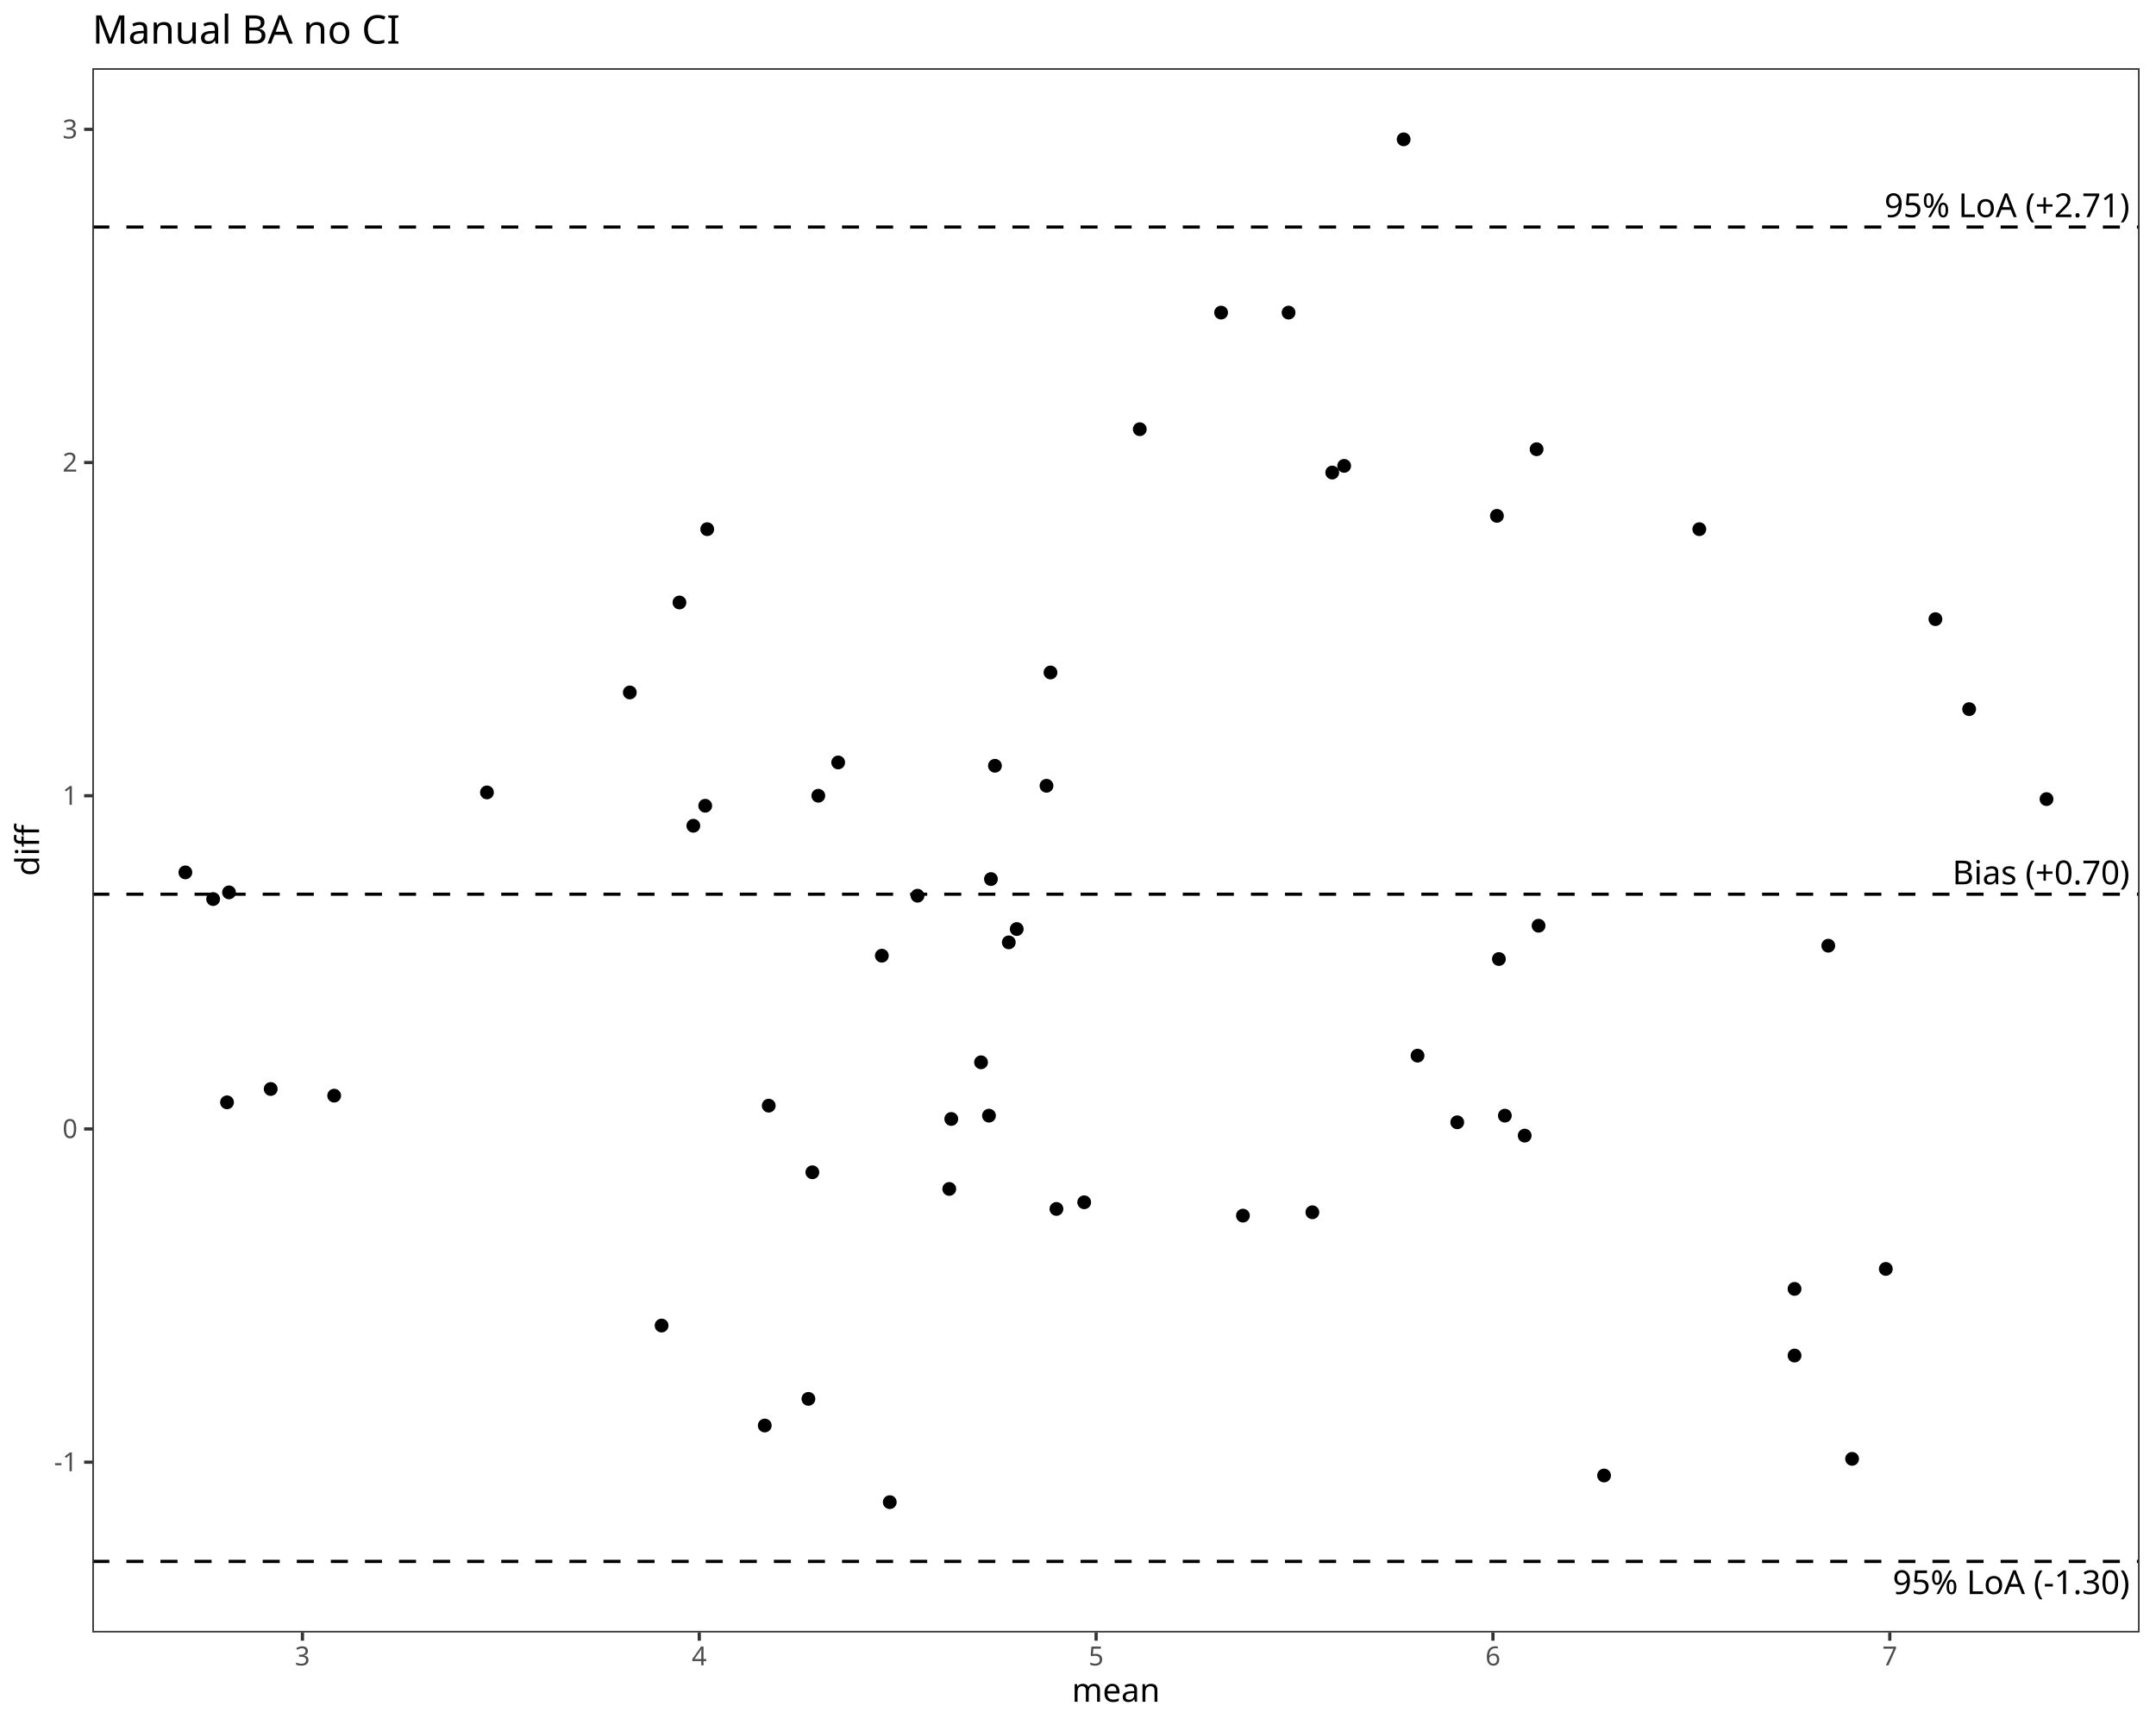
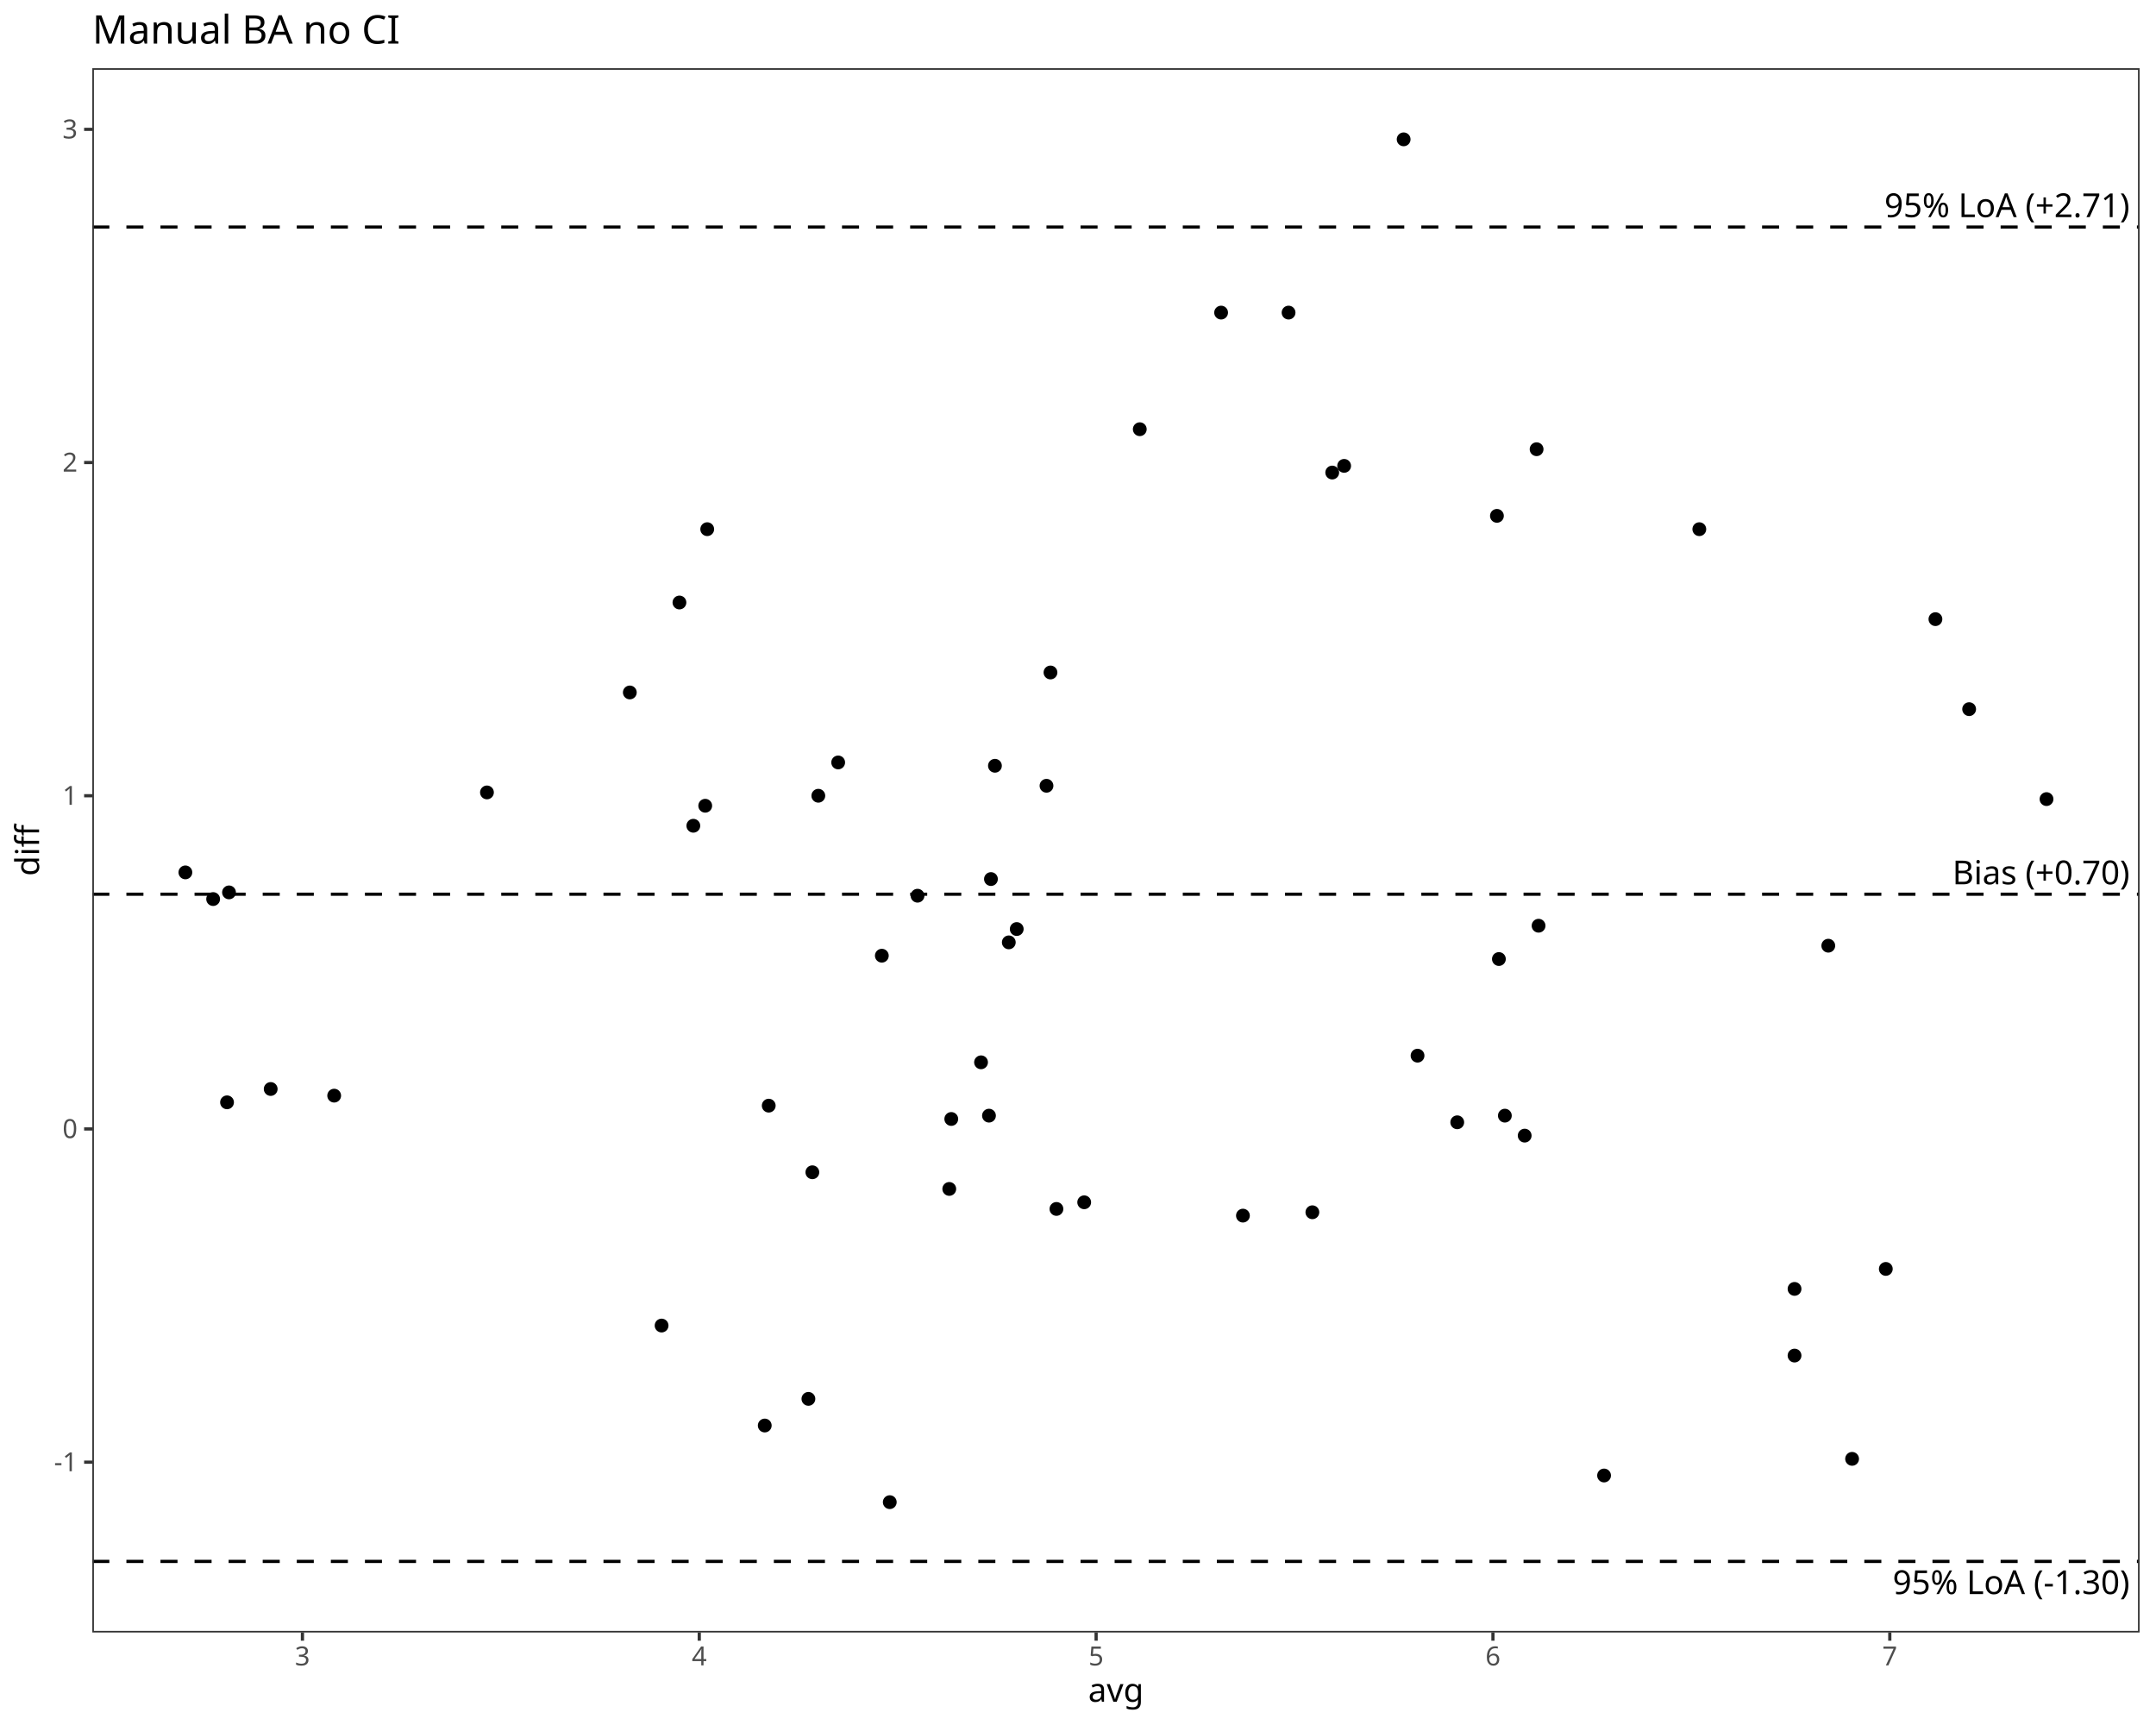
<svg xmlns="http://www.w3.org/2000/svg" class="svglite" data-engine-version="2.0" width="720.00pt" height="576.00pt" viewBox="0 0 720.00 576.00">
  <defs>
    <style type="text/css">
    .svglite line, .svglite polyline, .svglite polygon, .svglite path, .svglite rect, .svglite circle {
      fill: none;
      stroke: #000000;
      stroke-linecap: round;
      stroke-linejoin: round;
      stroke-miterlimit: 10.00;
    }
  </style>
  </defs>
  <rect width="100%" height="100%" style="stroke: none; fill: #FFFFFF;" />
  <defs>
    <clipPath id="cpMC4wMHw3MjAuMDB8MC4wMHw1NzYuMDA=">
      <rect x="0.00" y="0.00" width="720.00" height="576.00" />
    </clipPath>
  </defs>
  <g clip-path="url(#cpMC4wMHw3MjAuMDB8MC4wMHw1NzYuMDA=)">
    <rect x="0.00" y="0.00" width="720.00" height="576.00" style="stroke-width: 1.07; stroke: #FFFFFF; fill: #FFFFFF;" />
  </g>
  <defs>
    <clipPath id="cpMzAuODN8NzE0LjUyfDIyLjc4fDU0NS4xMQ==">
      <rect x="30.83" y="22.78" width="683.69" height="522.33" />
    </clipPath>
  </defs>
  <g clip-path="url(#cpMzAuODN8NzE0LjUyfDIyLjc4fDU0NS4xMQ==)">
    <rect x="30.83" y="22.78" width="683.69" height="522.33" style="stroke-width: 1.07; stroke: none; fill: #FFFFFF;" />
    <circle cx="657.60" cy="236.79" r="1.95" style="stroke-width: 0.71; fill: #000000;" />
    <circle cx="567.49" cy="176.70" r="1.95" style="stroke-width: 0.71; fill: #000000;" />
    <circle cx="683.44" cy="266.83" r="1.95" style="stroke-width: 0.71; fill: #000000;" />
    <circle cx="610.56" cy="315.78" r="1.95" style="stroke-width: 0.71; fill: #000000;" />
    <circle cx="646.34" cy="206.74" r="1.95" style="stroke-width: 0.71; fill: #000000;" />
    <circle cx="380.63" cy="143.32" r="1.95" style="stroke-width: 0.71; fill: #000000;" />
    <circle cx="468.75" cy="46.53" r="1.95" style="stroke-width: 0.71; fill: #000000;" />
    <circle cx="430.32" cy="104.38" r="1.95" style="stroke-width: 0.71; fill: #000000;" />
    <circle cx="407.79" cy="104.38" r="1.95" style="stroke-width: 0.71; fill: #000000;" />
    <circle cx="330.27" cy="372.53" r="1.95" style="stroke-width: 0.71; fill: #000000;" />
    <circle cx="415.08" cy="405.91" r="1.95" style="stroke-width: 0.71; fill: #000000;" />
    <circle cx="362.07" cy="401.46" r="1.95" style="stroke-width: 0.71; fill: #000000;" />
    <circle cx="352.80" cy="403.68" r="1.95" style="stroke-width: 0.71; fill: #000000;" />
    <circle cx="502.55" cy="372.53" r="1.95" style="stroke-width: 0.71; fill: #000000;" />
    <circle cx="438.27" cy="404.79" r="1.95" style="stroke-width: 0.71; fill: #000000;" />
    <circle cx="256.72" cy="369.19" r="1.95" style="stroke-width: 0.71; fill: #000000;" />
    <circle cx="220.94" cy="442.62" r="1.95" style="stroke-width: 0.71; fill: #000000;" />
    <circle cx="255.39" cy="476.00" r="1.95" style="stroke-width: 0.71; fill: #000000;" />
    <circle cx="269.97" cy="467.10" r="1.95" style="stroke-width: 0.71; fill: #000000;" />
    <circle cx="297.14" cy="501.59" r="1.95" style="stroke-width: 0.71; fill: #000000;" />
    <circle cx="111.60" cy="365.85" r="1.95" style="stroke-width: 0.71; fill: #000000;" />
    <circle cx="90.40" cy="363.63" r="1.95" style="stroke-width: 0.71; fill: #000000;" />
    <circle cx="75.82" cy="368.08" r="1.95" style="stroke-width: 0.71; fill: #000000;" />
    <circle cx="76.48" cy="297.98" r="1.95" style="stroke-width: 0.71; fill: #000000;" />
    <circle cx="61.91" cy="291.30" r="1.95" style="stroke-width: 0.71; fill: #000000;" />
    <circle cx="71.18" cy="300.21" r="1.95" style="stroke-width: 0.71; fill: #000000;" />
    <circle cx="486.65" cy="374.75" r="1.95" style="stroke-width: 0.71; fill: #000000;" />
    <circle cx="513.81" cy="309.11" r="1.95" style="stroke-width: 0.71; fill: #000000;" />
    <circle cx="473.39" cy="352.50" r="1.95" style="stroke-width: 0.71; fill: #000000;" />
    <circle cx="500.56" cy="320.23" r="1.95" style="stroke-width: 0.71; fill: #000000;" />
    <circle cx="513.15" cy="150.00" r="1.95" style="stroke-width: 0.71; fill: #000000;" />
    <circle cx="448.88" cy="155.56" r="1.95" style="stroke-width: 0.71; fill: #000000;" />
    <circle cx="444.90" cy="157.79" r="1.95" style="stroke-width: 0.71; fill: #000000;" />
    <circle cx="499.90" cy="172.25" r="1.95" style="stroke-width: 0.71; fill: #000000;" />
    <circle cx="317.01" cy="397.00" r="1.95" style="stroke-width: 0.71; fill: #000000;" />
    <circle cx="327.62" cy="354.72" r="1.95" style="stroke-width: 0.71; fill: #000000;" />
    <circle cx="330.93" cy="293.53" r="1.95" style="stroke-width: 0.71; fill: #000000;" />
    <circle cx="332.26" cy="255.70" r="1.95" style="stroke-width: 0.71; fill: #000000;" />
    <circle cx="349.48" cy="262.38" r="1.95" style="stroke-width: 0.71; fill: #000000;" />
    <circle cx="350.81" cy="224.55" r="1.95" style="stroke-width: 0.71; fill: #000000;" />
    <circle cx="210.33" cy="231.22" r="1.95" style="stroke-width: 0.71; fill: #000000;" />
    <circle cx="236.18" cy="176.70" r="1.95" style="stroke-width: 0.71; fill: #000000;" />
    <circle cx="162.62" cy="264.60" r="1.95" style="stroke-width: 0.71; fill: #000000;" />
    <circle cx="271.29" cy="391.44" r="1.95" style="stroke-width: 0.71; fill: #000000;" />
    <circle cx="317.68" cy="373.64" r="1.95" style="stroke-width: 0.71; fill: #000000;" />
    <circle cx="226.90" cy="201.18" r="1.95" style="stroke-width: 0.71; fill: #000000;" />
    <circle cx="231.54" cy="275.73" r="1.95" style="stroke-width: 0.71; fill: #000000;" />
    <circle cx="235.51" cy="269.05" r="1.95" style="stroke-width: 0.71; fill: #000000;" />
    <circle cx="629.77" cy="423.71" r="1.95" style="stroke-width: 0.71; fill: #000000;" />
    <circle cx="509.17" cy="379.20" r="1.95" style="stroke-width: 0.71; fill: #000000;" />
    <circle cx="599.29" cy="430.38" r="1.95" style="stroke-width: 0.71; fill: #000000;" />
    <circle cx="599.29" cy="452.64" r="1.95" style="stroke-width: 0.71; fill: #000000;" />
    <circle cx="618.51" cy="487.13" r="1.95" style="stroke-width: 0.71; fill: #000000;" />
    <circle cx="535.68" cy="492.69" r="1.95" style="stroke-width: 0.71; fill: #000000;" />
    <circle cx="336.89" cy="314.67" r="1.95" style="stroke-width: 0.71; fill: #000000;" />
    <circle cx="294.49" cy="319.12" r="1.95" style="stroke-width: 0.71; fill: #000000;" />
    <circle cx="279.91" cy="254.59" r="1.95" style="stroke-width: 0.71; fill: #000000;" />
    <circle cx="273.28" cy="265.71" r="1.95" style="stroke-width: 0.71; fill: #000000;" />
    <circle cx="306.41" cy="299.09" r="1.95" style="stroke-width: 0.71; fill: #000000;" />
    <circle cx="339.54" cy="310.22" r="1.95" style="stroke-width: 0.71; fill: #000000;" />
    <line x1="30.83" y1="298.59" x2="714.52" y2="298.59" style="stroke-width: 1.07; stroke-dasharray: 5.69,5.69; stroke-linecap: butt;" />
    <line x1="30.83" y1="521.37" x2="714.52" y2="521.37" style="stroke-width: 1.07; stroke-dasharray: 5.69,5.69; stroke-linecap: butt;" />
    <line x1="30.83" y1="75.81" x2="714.52" y2="75.81" style="stroke-width: 1.07; stroke-dasharray: 5.69,5.69; stroke-linecap: butt;" />
    <polygon points="650.04,298.59 712.53,298.59 712.45,298.59 712.77,298.58 713.09,298.51 713.39,298.40 713.66,298.24 713.91,298.04 714.12,297.80 714.29,297.53 714.42,297.23 714.49,296.92 714.52,296.60 714.52,296.60 714.52,286.36 714.52,286.36 714.49,286.04 714.42,285.73 714.29,285.43 714.12,285.16 713.91,284.92 713.66,284.72 713.39,284.56 713.09,284.45 712.77,284.38 712.53,284.37 650.04,284.37 650.28,284.38 649.96,284.37 649.65,284.41 649.34,284.50 649.05,284.64 648.79,284.82 648.56,285.04 648.36,285.29 648.22,285.58 648.12,285.88 648.06,286.20 648.06,286.36 648.06,296.60 648.06,296.44 648.06,296.76 648.12,297.08 648.22,297.38 648.36,297.67 648.56,297.92 648.79,298.14 649.05,298.32 649.34,298.46 649.65,298.55 649.96,298.59 " style="stroke-width: nan; stroke: none; fill: none;" />
    <text x="711.21" y="295.28" text-anchor="end" style="font-size: 11.04px; font-family: sans;" textLength="59.84px" lengthAdjust="spacingAndGlyphs">Bias (+0.70)</text>
    <polygon points="629.49,535.59 712.53,535.59 712.45,535.59 712.77,535.58 713.09,535.51 713.39,535.40 713.66,535.24 713.91,535.04 714.12,534.80 714.29,534.53 714.42,534.23 714.49,533.92 714.52,533.60 714.52,533.60 714.52,523.36 714.52,523.36 714.49,523.04 714.42,522.73 714.29,522.43 714.12,522.16 713.91,521.92 713.66,521.72 713.39,521.56 713.09,521.45 712.77,521.38 712.53,521.37 629.49,521.37 629.73,521.38 629.41,521.37 629.09,521.41 628.79,521.50 628.50,521.64 628.23,521.82 628.00,522.04 627.81,522.30 627.66,522.58 627.56,522.88 627.51,523.20 627.50,523.36 627.50,533.60 627.51,533.44 627.51,533.76 627.56,534.08 627.66,534.38 627.81,534.67 628.00,534.92 628.23,535.14 628.50,535.33 628.79,535.46 629.09,535.55 629.41,535.59 " style="stroke-width: nan; stroke: none; fill: none;" />
    <text x="711.21" y="532.28" text-anchor="end" style="font-size: 11.04px; font-family: sans;" textLength="80.39px" lengthAdjust="spacingAndGlyphs">95% LoA (-1.30)</text>
    <polygon points="626.72,75.81 712.53,75.81 712.45,75.81 712.77,75.80 713.09,75.73 713.39,75.62 713.66,75.46 713.91,75.26 714.12,75.02 714.29,74.75 714.42,74.45 714.49,74.14 714.52,73.82 714.52,73.82 714.52,63.58 714.52,63.58 714.49,63.26 714.42,62.95 714.29,62.65 714.12,62.38 713.91,62.14 713.66,61.94 713.39,61.78 713.09,61.67 712.77,61.60 712.53,61.59 626.72,61.59 626.95,61.60 626.64,61.59 626.32,61.63 626.01,61.72 625.72,61.85 625.46,62.04 625.23,62.26 625.04,62.51 624.89,62.80 624.79,63.10 624.73,63.42 624.73,63.58 624.73,73.82 624.73,73.66 624.73,73.98 624.79,74.30 624.89,74.60 625.04,74.88 625.23,75.14 625.46,75.36 625.72,75.54 626.01,75.68 626.32,75.77 626.64,75.81 " style="stroke-width: nan; stroke: none; fill: none;" />
    <text x="711.21" y="72.50" text-anchor="end" style="font-size: 11.04px; font-family: sans;" textLength="83.17px" lengthAdjust="spacingAndGlyphs">95% LoA (+2.71)</text>
    <rect x="30.83" y="22.78" width="683.69" height="522.33" style="stroke-width: 1.07; stroke: #333333;" />
  </g>
  <g clip-path="url(#cpMC4wMHw3MjAuMDB8MC4wMHw1NzYuMDA=)">
    <text x="25.90" y="491.27" text-anchor="end" style="font-size: 8.80px; fill: #4D4D4D; font-family: sans;" textLength="7.82px" lengthAdjust="spacingAndGlyphs">-1</text>
    <text x="25.90" y="380.01" text-anchor="end" style="font-size: 8.80px; fill: #4D4D4D; font-family: sans;" textLength="4.89px" lengthAdjust="spacingAndGlyphs">0</text>
    <text x="25.90" y="268.74" text-anchor="end" style="font-size: 8.80px; fill: #4D4D4D; font-family: sans;" textLength="4.89px" lengthAdjust="spacingAndGlyphs">1</text>
    <text x="25.90" y="157.48" text-anchor="end" style="font-size: 8.80px; fill: #4D4D4D; font-family: sans;" textLength="4.89px" lengthAdjust="spacingAndGlyphs">2</text>
    <text x="25.90" y="46.22" text-anchor="end" style="font-size: 8.80px; fill: #4D4D4D; font-family: sans;" textLength="4.89px" lengthAdjust="spacingAndGlyphs">3</text>
    <polyline points="28.09,488.24 30.83,488.24 " style="stroke-width: 1.07; stroke: #333333; stroke-linecap: butt;" />
    <polyline points="28.09,376.98 30.83,376.98 " style="stroke-width: 1.07; stroke: #333333; stroke-linecap: butt;" />
    <polyline points="28.09,265.71 30.83,265.71 " style="stroke-width: 1.07; stroke: #333333; stroke-linecap: butt;" />
    <polyline points="28.09,154.45 30.83,154.45 " style="stroke-width: 1.07; stroke: #333333; stroke-linecap: butt;" />
    <polyline points="28.09,43.19 30.83,43.19 " style="stroke-width: 1.07; stroke: #333333; stroke-linecap: butt;" />
    <polyline points="101.00,547.85 101.00,545.11 " style="stroke-width: 1.07; stroke: #333333; stroke-linecap: butt;" />
    <polyline points="233.52,547.85 233.52,545.11 " style="stroke-width: 1.07; stroke: #333333; stroke-linecap: butt;" />
    <polyline points="366.05,547.85 366.05,545.11 " style="stroke-width: 1.07; stroke: #333333; stroke-linecap: butt;" />
    <polyline points="498.57,547.85 498.57,545.11 " style="stroke-width: 1.07; stroke: #333333; stroke-linecap: butt;" />
    <polyline points="631.10,547.85 631.10,545.11 " style="stroke-width: 1.07; stroke: #333333; stroke-linecap: butt;" />
    <text x="101.00" y="556.10" text-anchor="middle" style="font-size: 8.80px; fill: #4D4D4D; font-family: sans;" textLength="4.89px" lengthAdjust="spacingAndGlyphs">3</text>
    <text x="233.52" y="556.10" text-anchor="middle" style="font-size: 8.80px; fill: #4D4D4D; font-family: sans;" textLength="4.89px" lengthAdjust="spacingAndGlyphs">4</text>
    <text x="366.05" y="556.10" text-anchor="middle" style="font-size: 8.80px; fill: #4D4D4D; font-family: sans;" textLength="4.89px" lengthAdjust="spacingAndGlyphs">5</text>
    <text x="498.57" y="556.10" text-anchor="middle" style="font-size: 8.80px; fill: #4D4D4D; font-family: sans;" textLength="4.89px" lengthAdjust="spacingAndGlyphs">6</text>
    <text x="631.10" y="556.10" text-anchor="middle" style="font-size: 8.80px; fill: #4D4D4D; font-family: sans;" textLength="4.89px" lengthAdjust="spacingAndGlyphs">7</text>
-     <text x="372.67" y="568.24" text-anchor="middle" style="font-size: 11.00px; font-family: sans;" textLength="27.52px" lengthAdjust="spacingAndGlyphs">mean</text>
+     <text x="372.67" y="568.24" text-anchor="middle" style="font-size: 11.00px; font-family: sans;" textLength="17.74px" lengthAdjust="spacingAndGlyphs">avg</text>
    <text transform="translate(13.05,283.95) rotate(-90)" text-anchor="middle" style="font-size: 11.00px; font-family: sans;" textLength="14.67px" lengthAdjust="spacingAndGlyphs">diff</text>
    <text x="30.83" y="14.56" style="font-size: 13.20px; font-family: sans;" textLength="99.80px" lengthAdjust="spacingAndGlyphs">Manual BA no CI</text>
  </g>
</svg>
